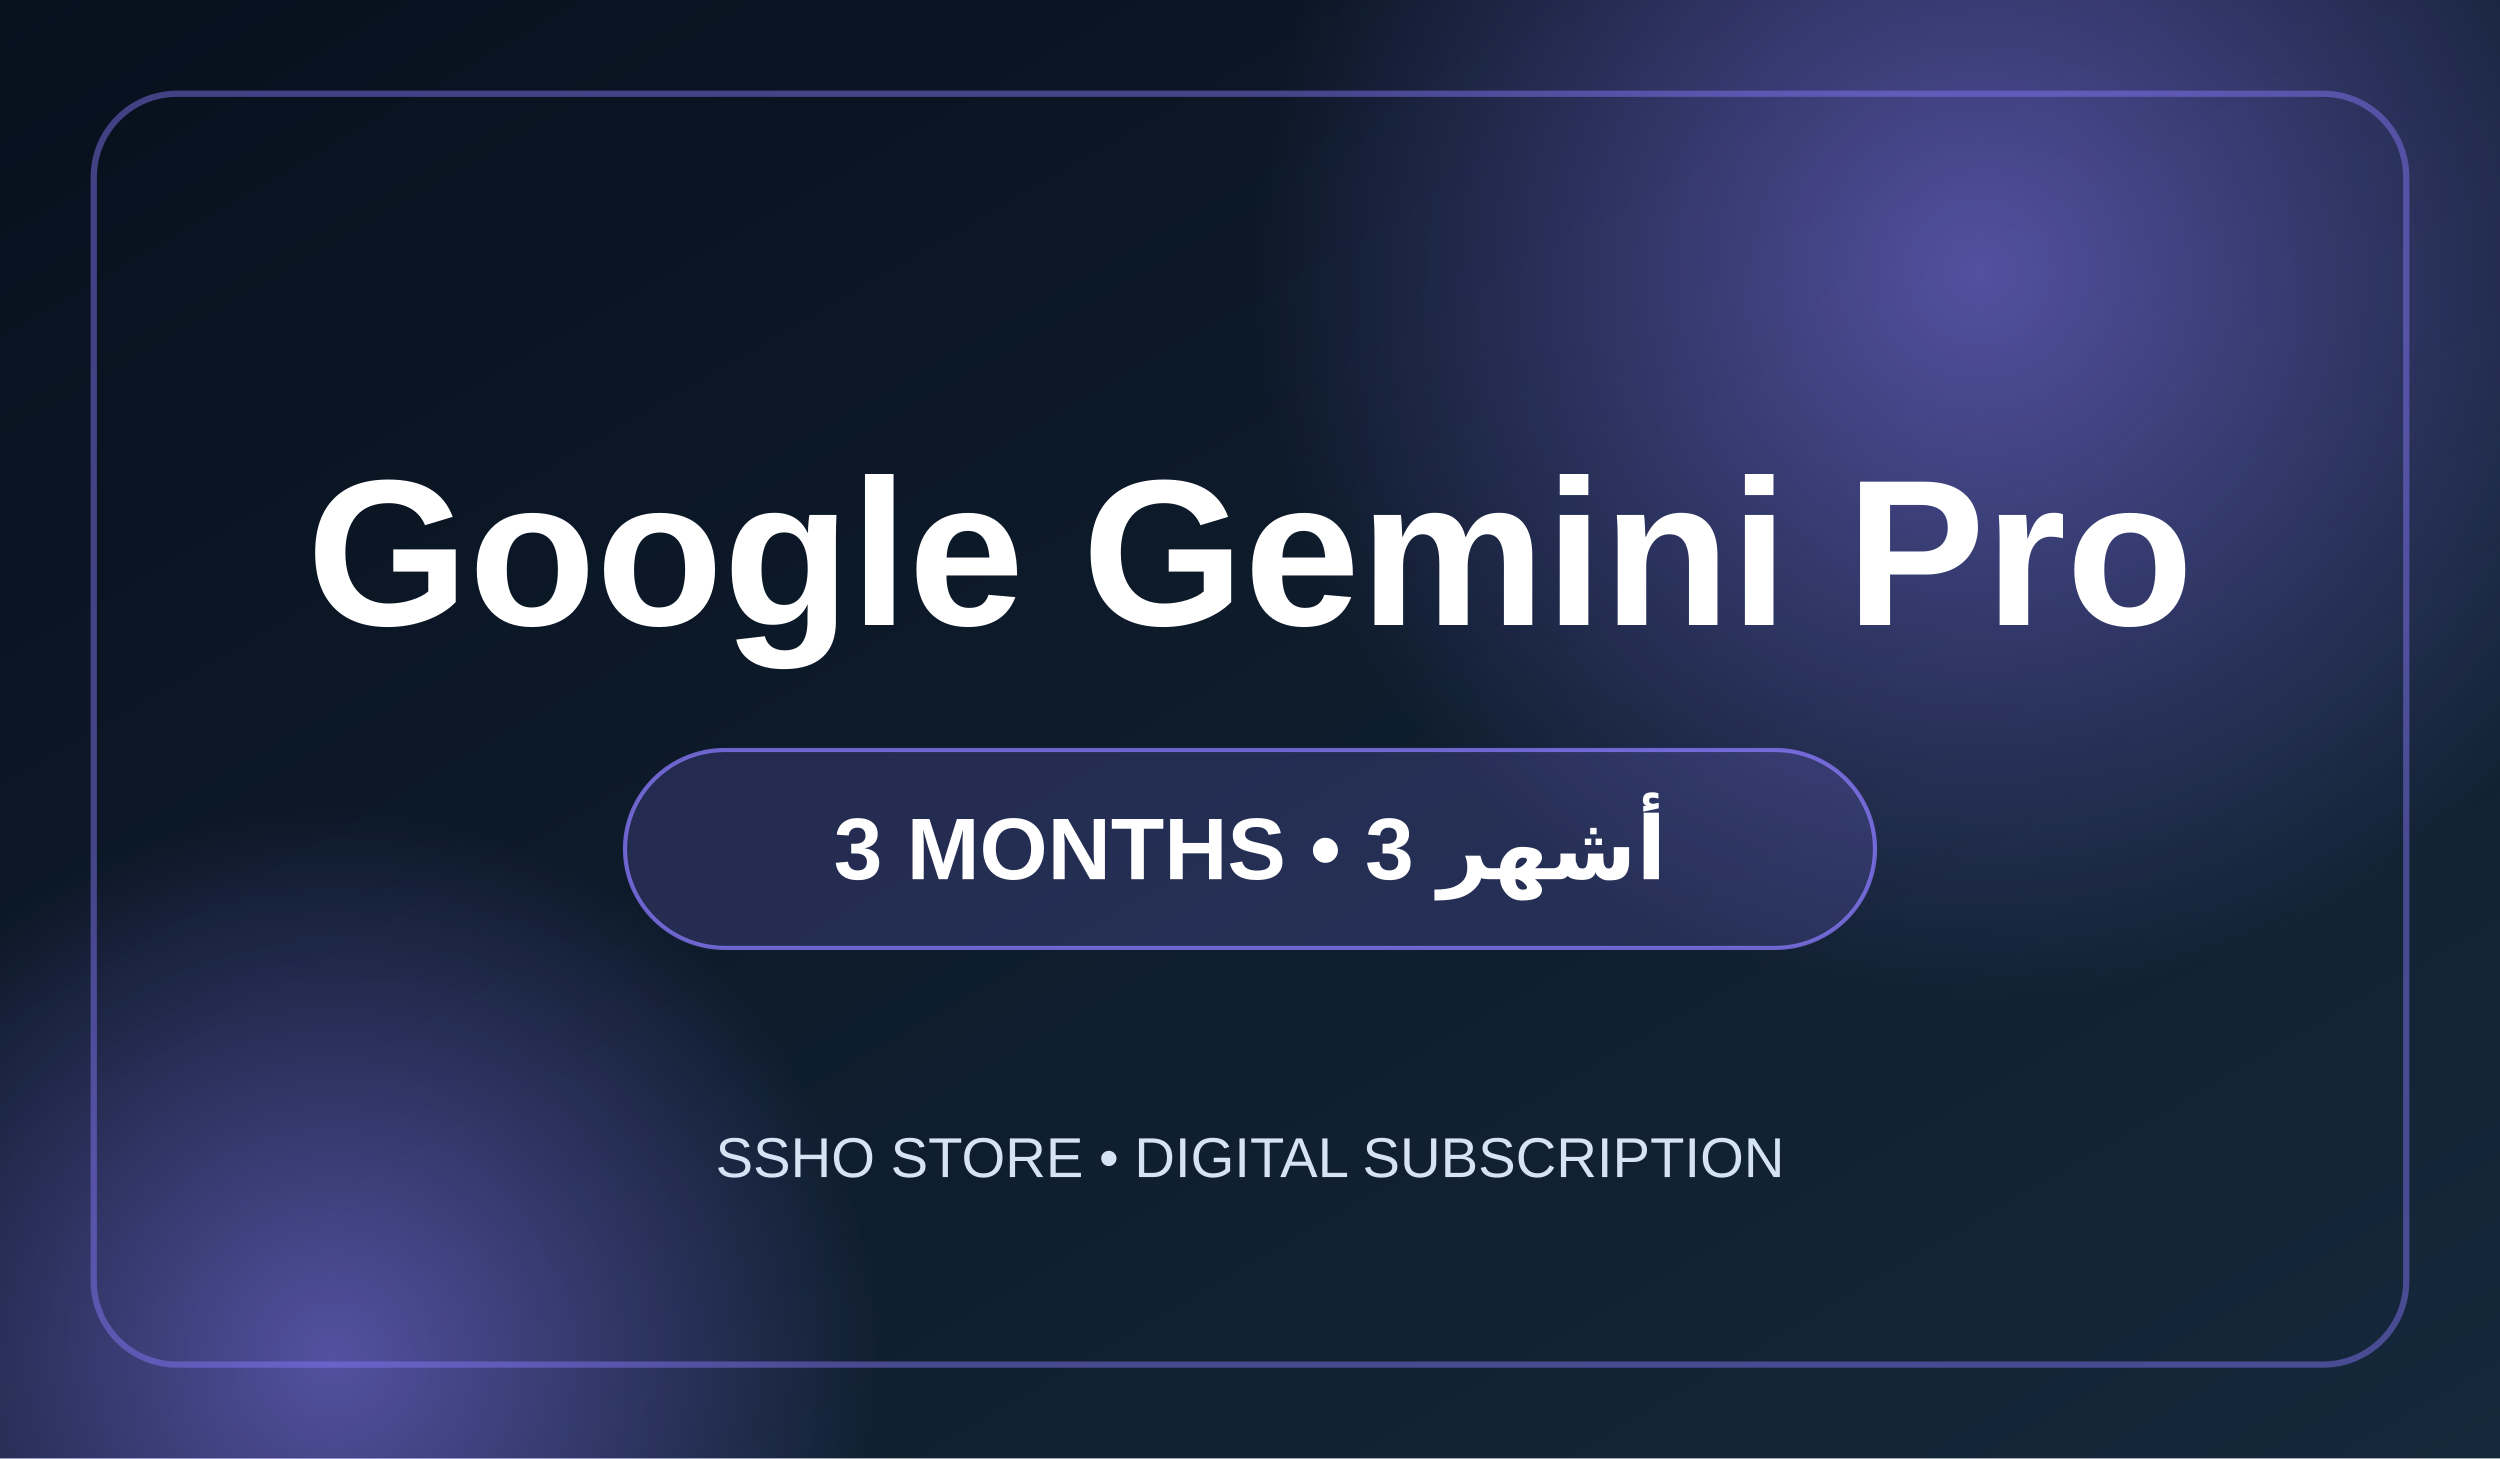
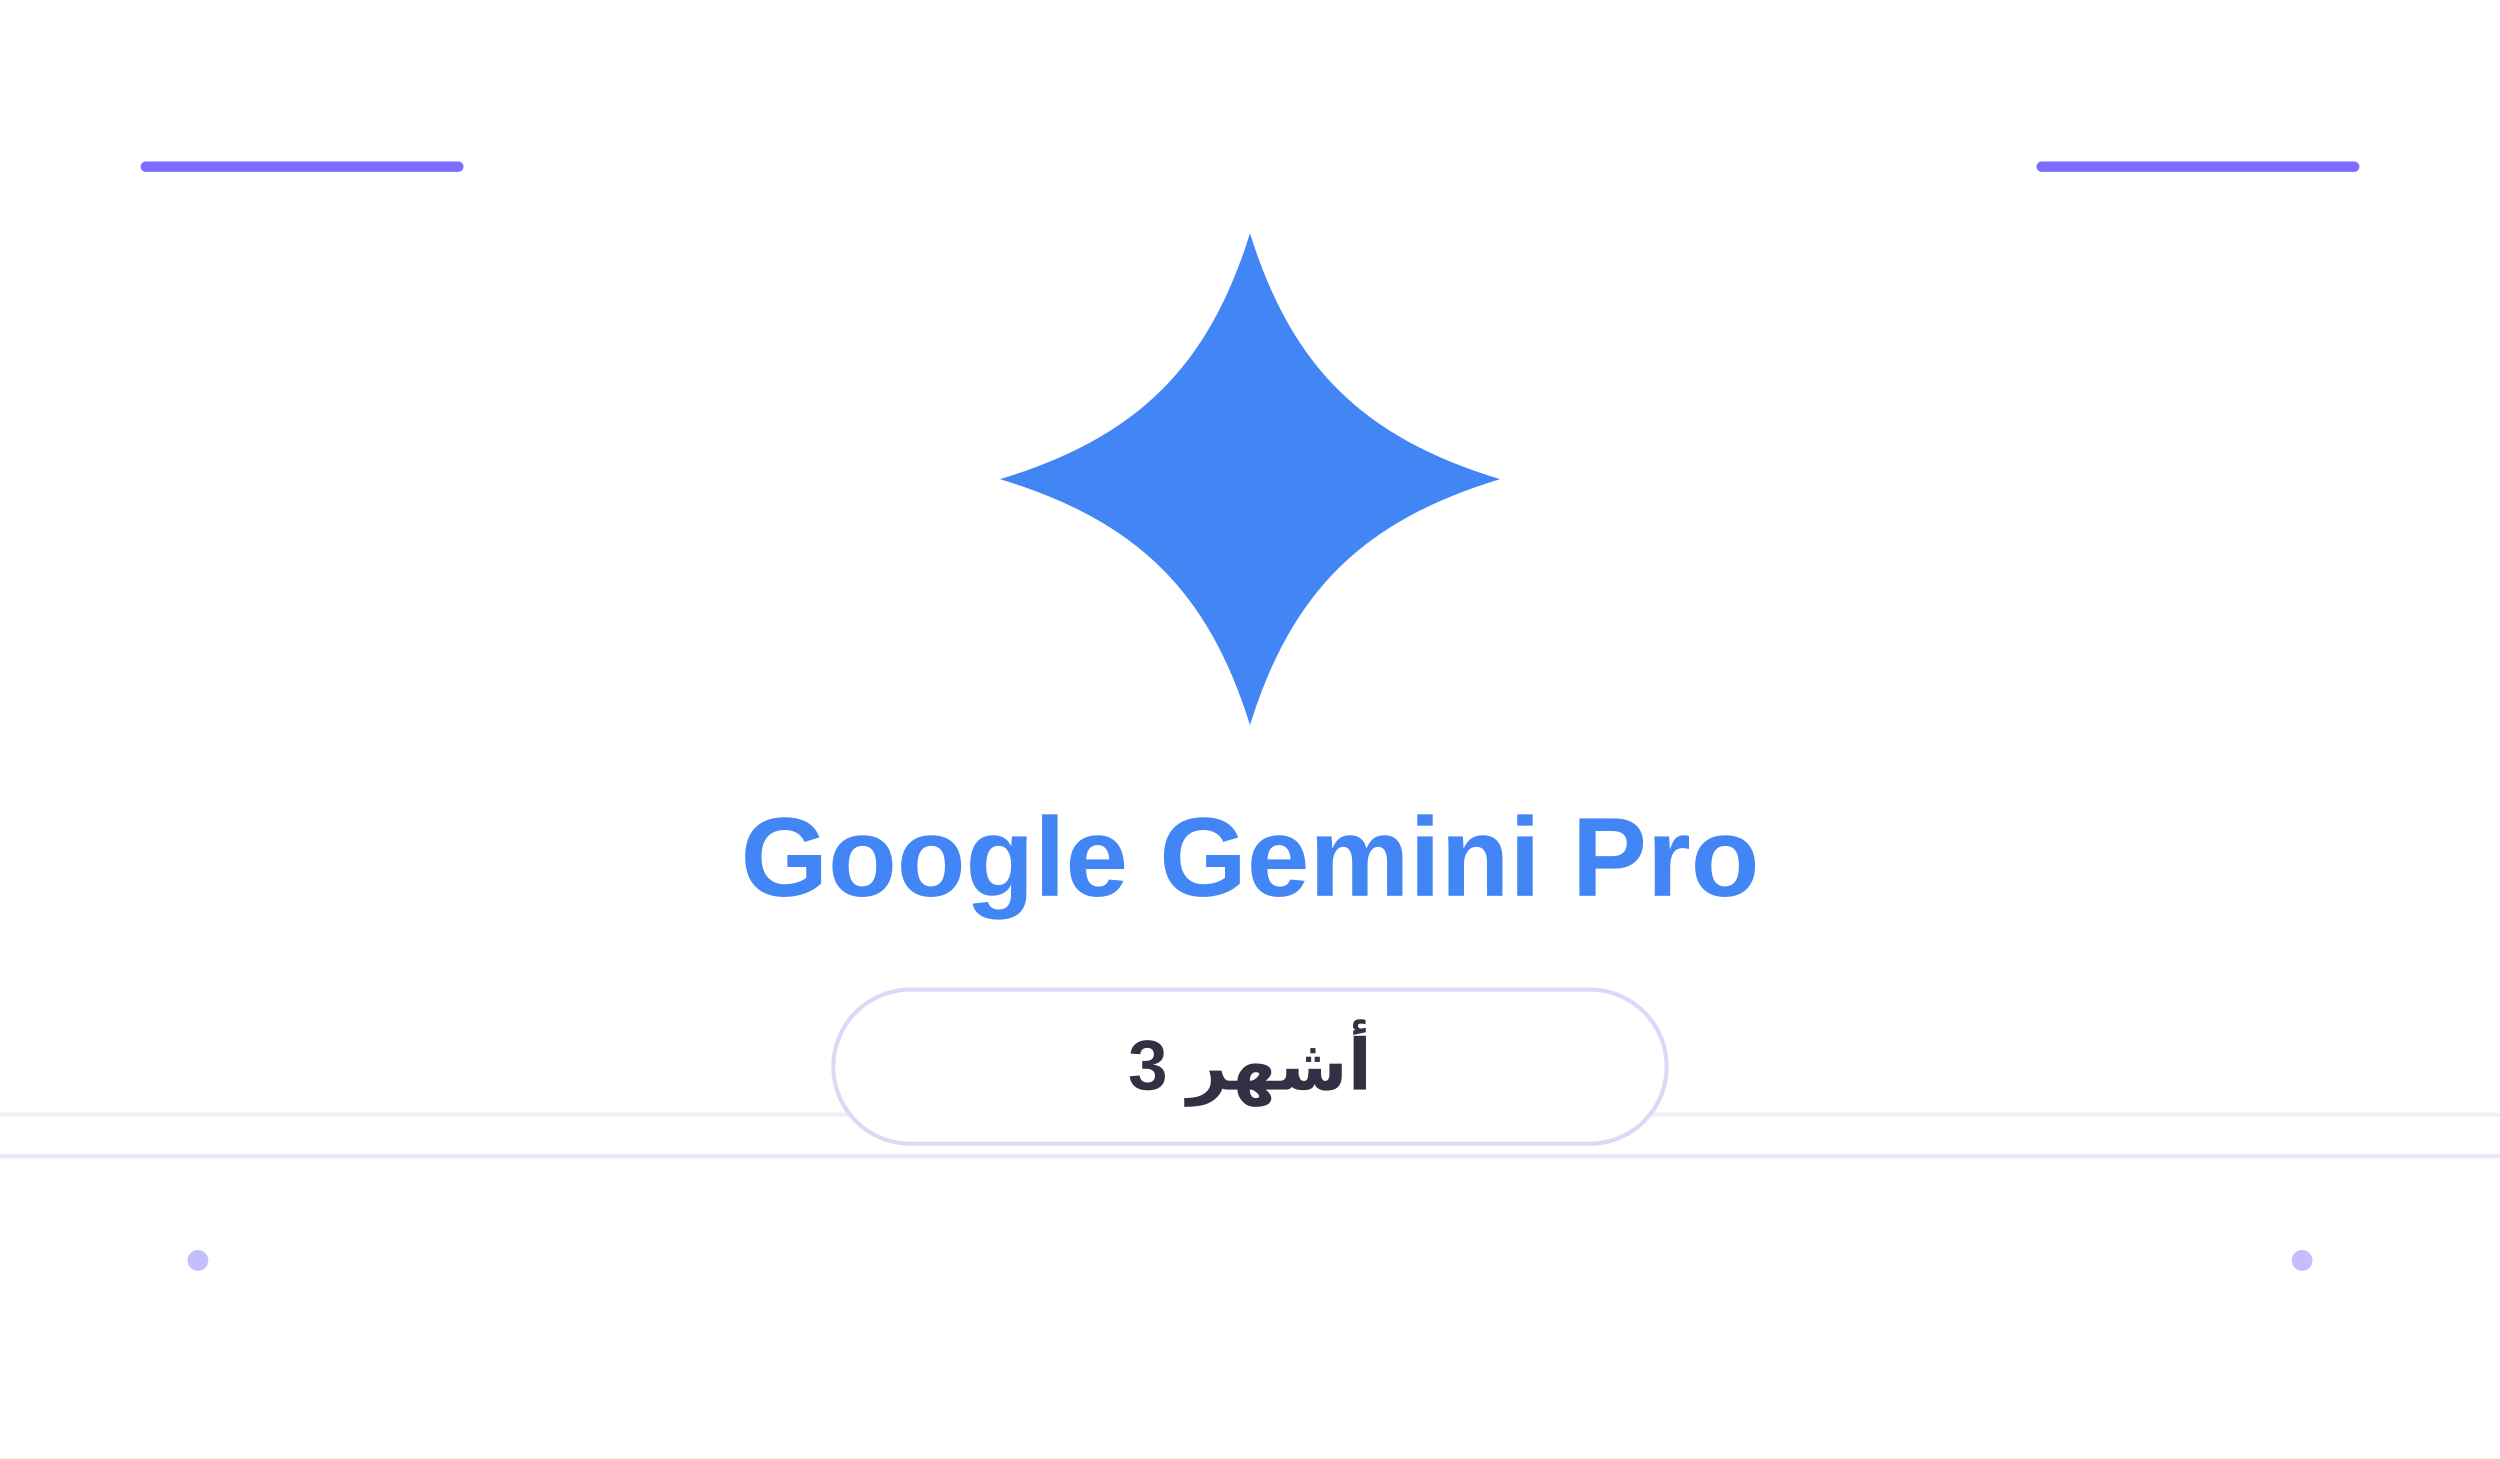
- <svg xmlns="http://www.w3.org/2000/svg" width="1200" height="700" viewBox="0 0 1200 700">
-   <defs>
-     <linearGradient id="bg" x1="0" y1="0" x2="1" y2="1">
-       <stop stop-color="#07101d" />
-       <stop offset="1" stop-color="#15283b" />
-     </linearGradient>
-     <radialGradient id="glow">
-       <stop stop-color="#8b7bff" stop-opacity=".55" />
-       <stop offset="1" stop-color="#8b7bff" stop-opacity="0" />
-     </radialGradient>
-   </defs>
-   <rect width="1200" height="700" fill="url(#bg)" />
-   <circle cx="950" cy="130" r="350" fill="url(#glow)" />
-   <circle cx="160" cy="650" r="260" fill="url(#glow)" />
-   <rect x="45" y="45" width="1110" height="610" rx="40" fill="none" stroke="#8b7bff" stroke-opacity=".45" stroke-width="3" />
-   <text x="600" y="300" text-anchor="middle" font-family="Arial,sans-serif" font-size="100" font-weight="700" fill="#ffffff">Google Gemini Pro</text>
-   <rect x="300" y="360" width="600" height="95" rx="48" fill="#8b7bff" fill-opacity=".18" stroke="#8b7bff" stroke-opacity=".75" stroke-width="2" />
-   <text x="600" y="422" text-anchor="middle" font-family="Arial,sans-serif" font-size="42" font-weight="700" fill="#ffffff">3 MONTHS • 3 أشهر</text>
-   <text x="600" y="565" text-anchor="middle" font-family="Arial,sans-serif" font-size="27" fill="#d5e3f5">SSHO STORE • DIGITAL SUBSCRIPTION</text>
+ <svg xmlns="http://www.w3.org/2000/svg" width="1200" height="700" viewBox="0 0 1200 700" role="img" aria-label="Google Gemini Pro - 3 أشهر">
+   <rect width="1200" height="700" fill="#ffffff" />
+   <path d="M0 535 H1200" stroke="#eef0f7" stroke-width="2" />
+   <path d="M0 555 H1200" stroke="#e9e7f8" stroke-width="2" />
+   <path d="M70 80 H220" stroke="#7c6cff" stroke-width="5" stroke-linecap="round" />
+   <path d="M980 80 H1130" stroke="#7c6cff" stroke-width="5" stroke-linecap="round" />
+   <circle cx="95" cy="605" r="5" fill="#7c6cff" opacity=".45" />
+   <circle cx="1105" cy="605" r="5" fill="#7c6cff" opacity=".45" />
+   <path d="M600 112 C620 176 654 210 720 230 C654 250 620 284 600 348 C580 284 546 250 480 230 C546 210 580 176 600 112Z" fill="#4285f4" />
+   <text x="600" y="430" text-anchor="middle" font-family="Arial,sans-serif" font-size="54" font-weight="700" fill="#4285f4">Google Gemini Pro</text>
+   <rect x="400" y="475" width="400" height="74" rx="37" fill="#ffffff" stroke="#dcd8f5" stroke-width="2" />
+   <text x="600" y="523" text-anchor="middle" font-family="Arial,sans-serif" font-size="34" font-weight="600" fill="#343044">3 أشهر</text>
</svg>
